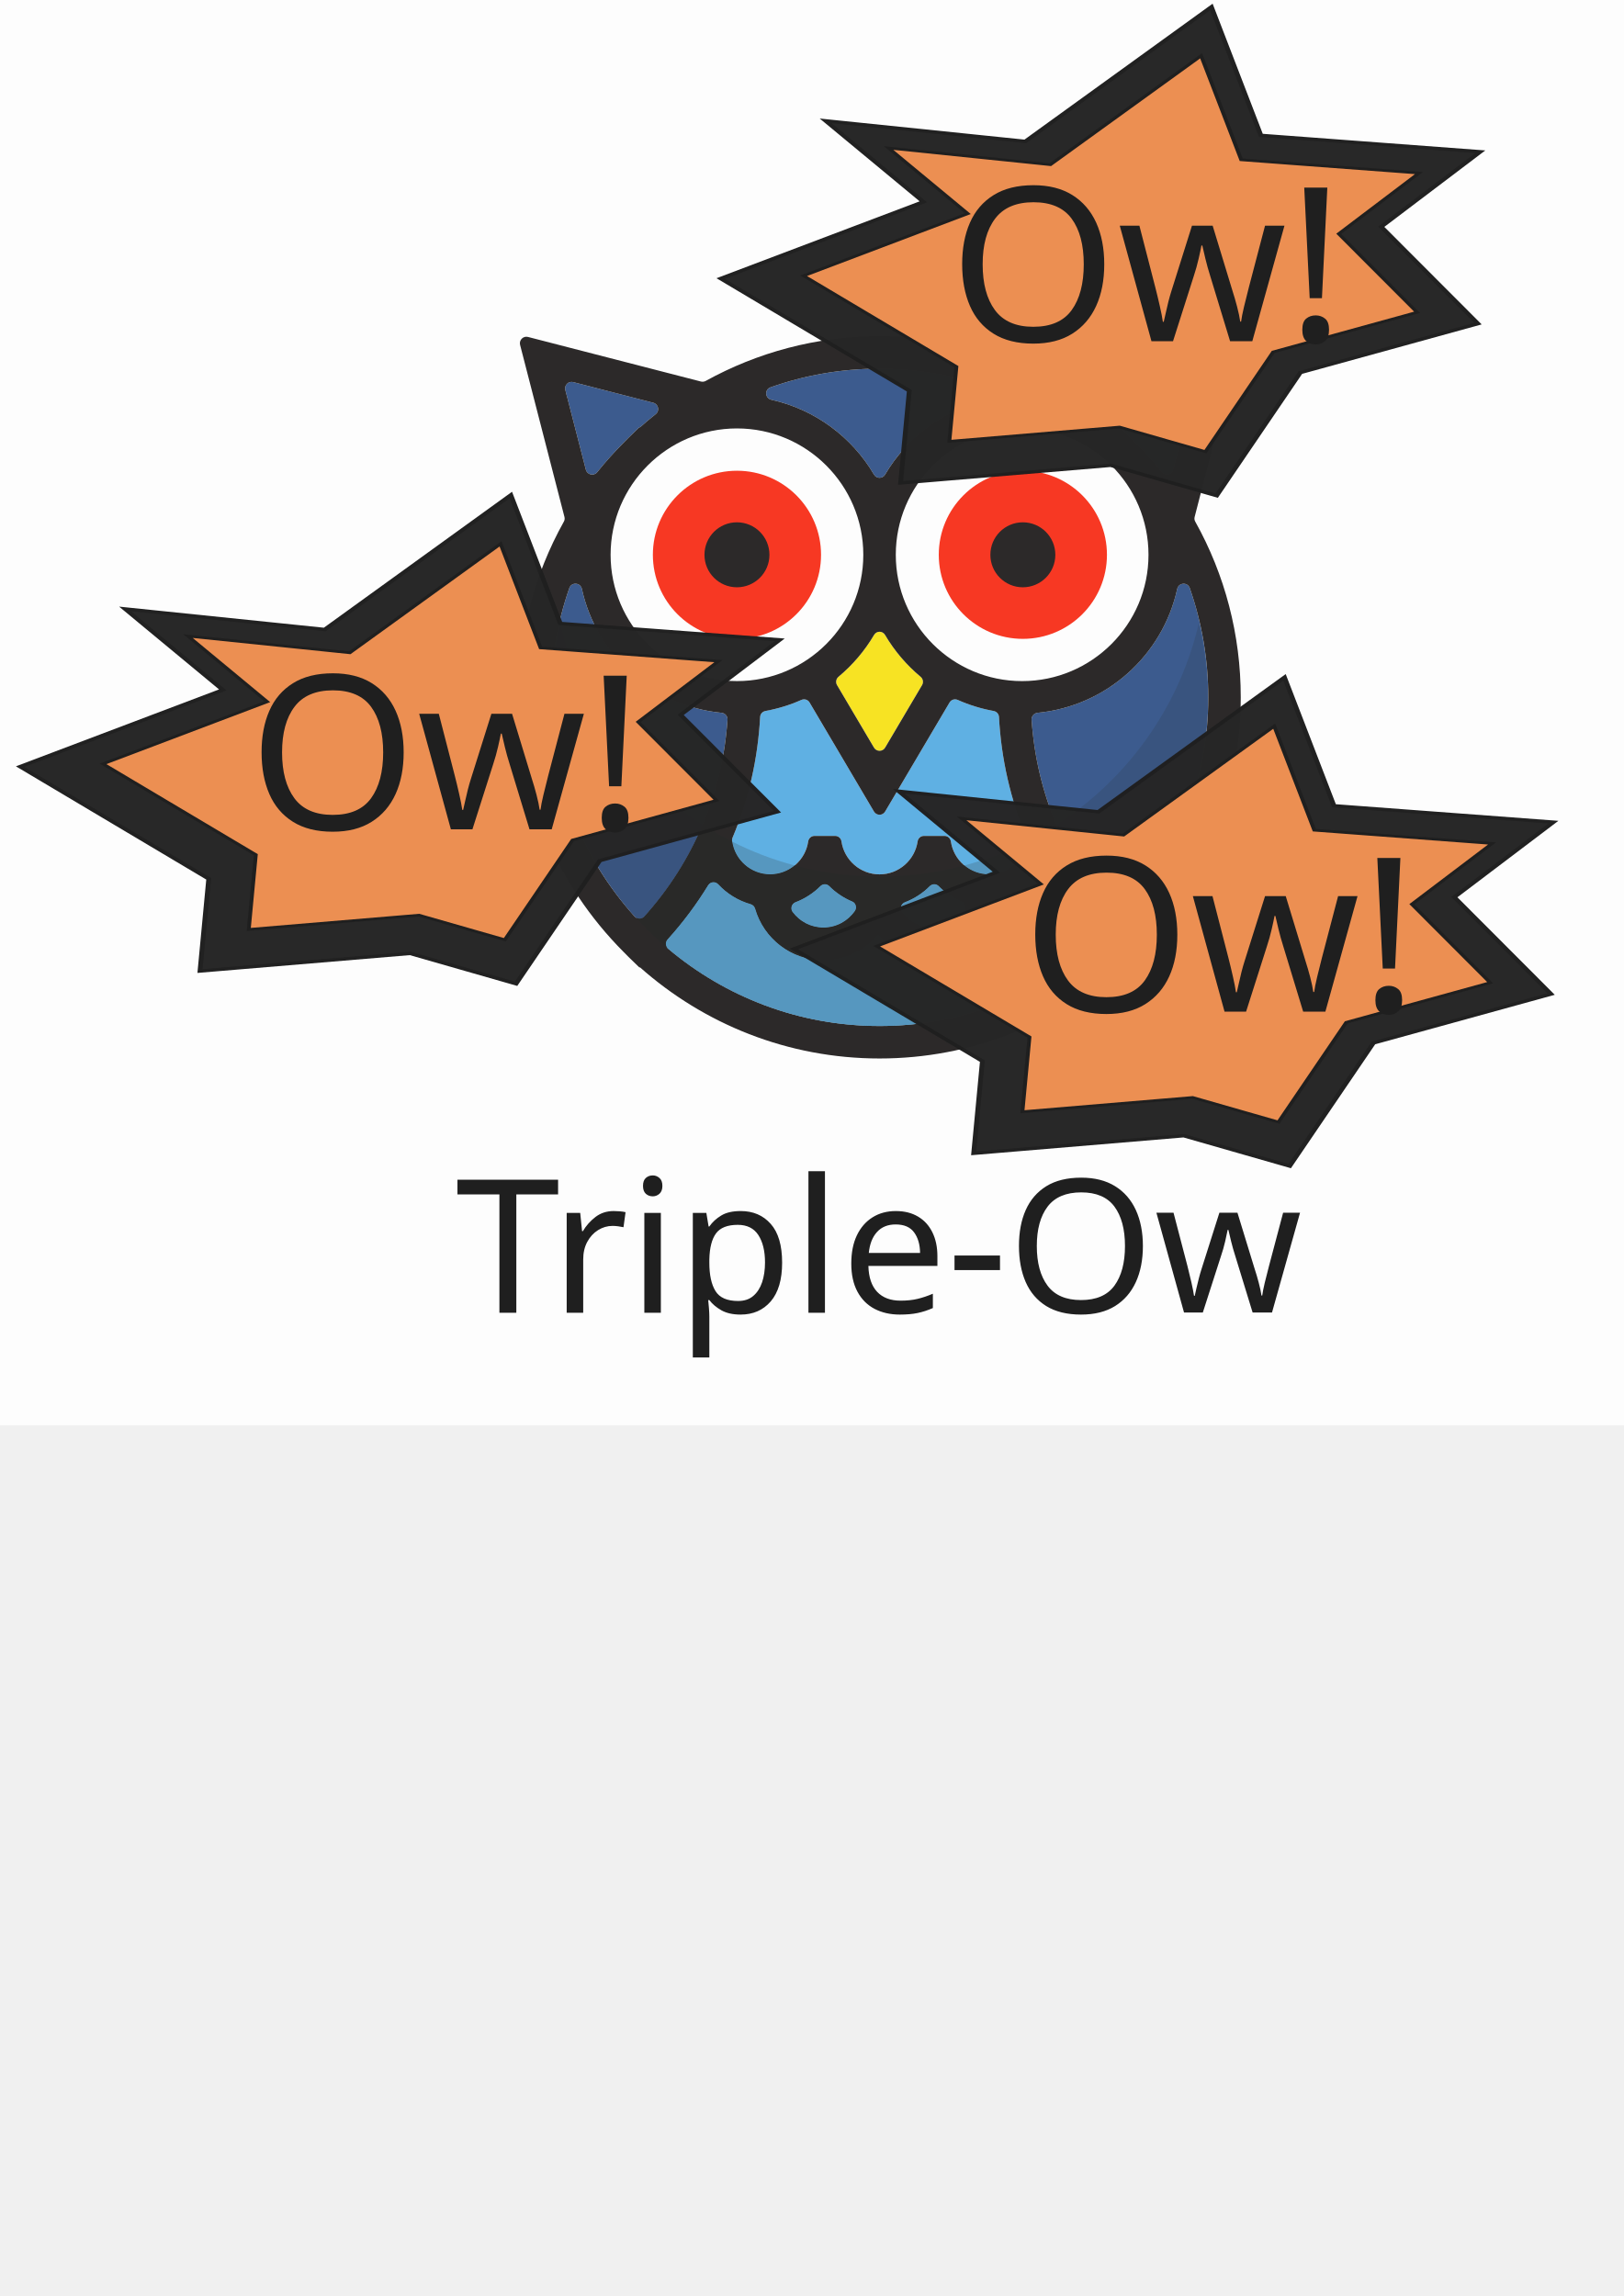
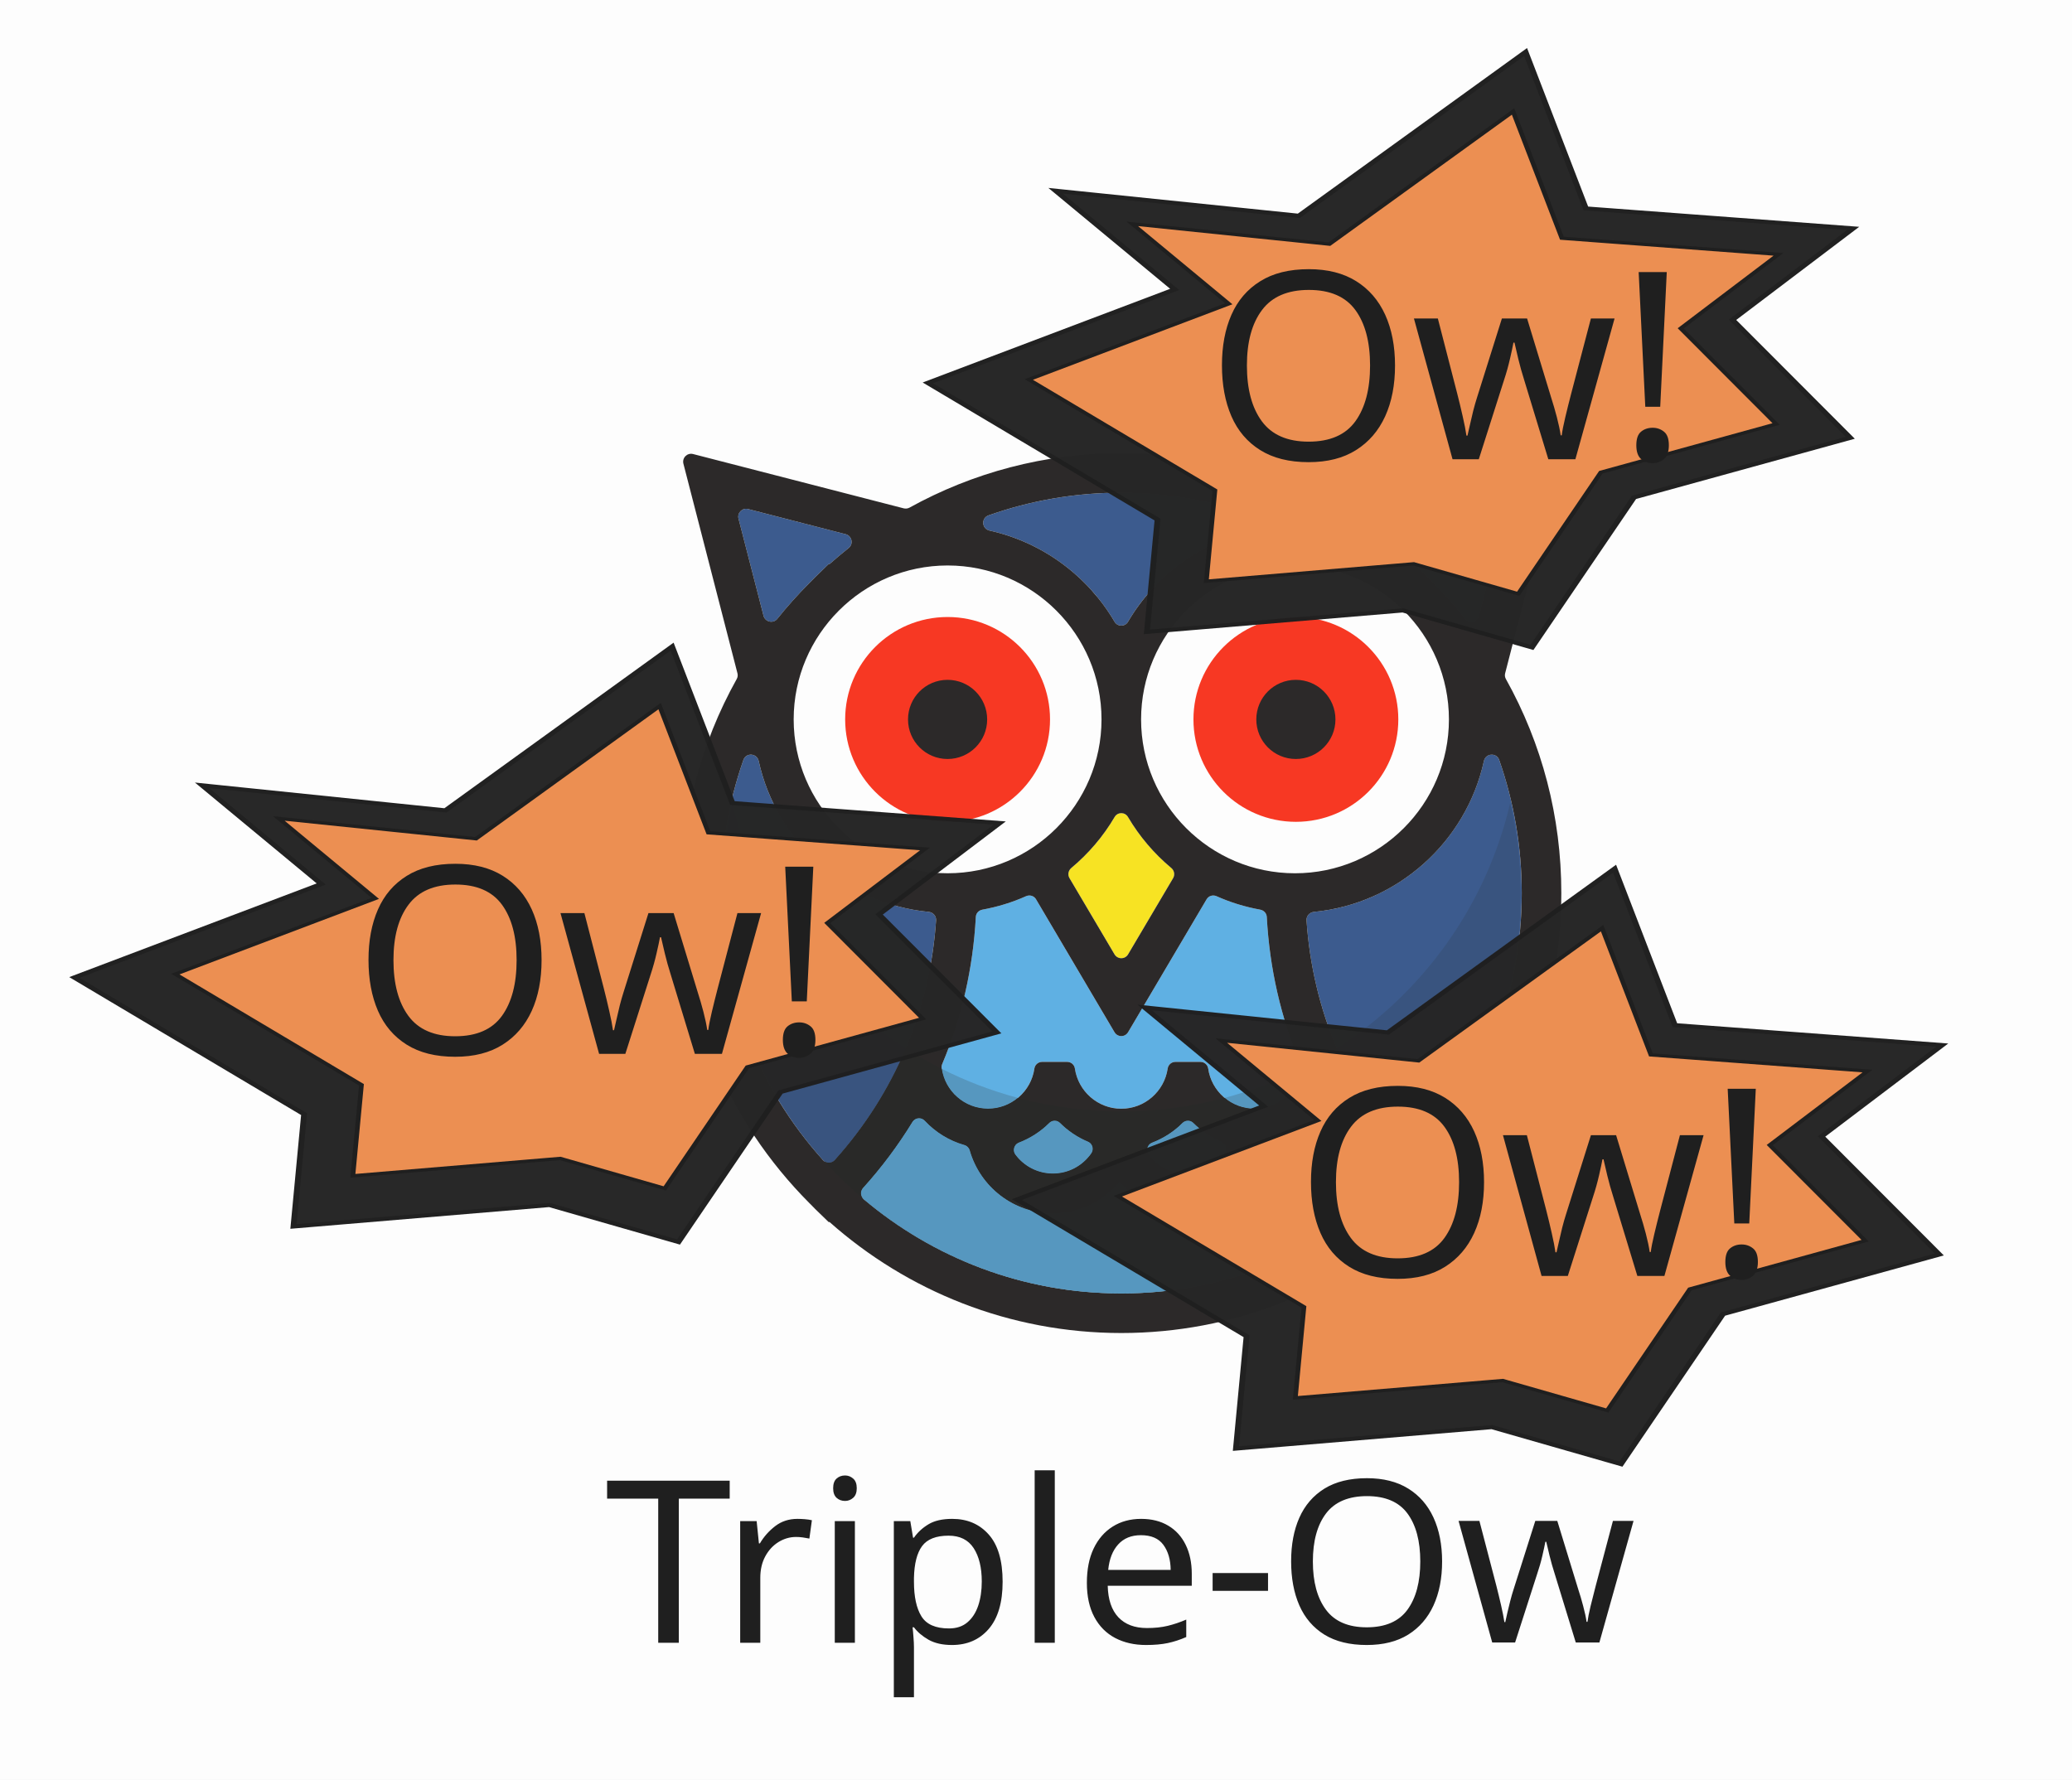
- <svg xmlns="http://www.w3.org/2000/svg" width="210mm" height="297mm" viewBox="0 0 210 297" version="1.1" id="svg8">
+ <svg xmlns="http://www.w3.org/2000/svg" width="219.982mm" height="188.988mm" viewBox="0 0 219.982 188.988" version="1.1" id="svg8">
  <defs id="defs2">
    <clipPath id="clip1-3">
      <path d="M 0,0 H 129 V 128.52 H 0 Z m 0,0" id="path7-6" />
    </clipPath>
    <clipPath id="clip1-3-0">
      <path d="M 0,0 H 129 V 128.52 H 0 Z m 0,0" id="path7-6-5" />
    </clipPath>
  </defs>
-   <g id="layer1" style="opacity:0.87">
+   <g id="layer1" style="opacity:0.87" transform="translate(5.291666,4.625)">
    <rect style="opacity:0.99;fill:#ffffff;fill-opacity:1;stroke:none;stroke-width:1.4;stroke-miterlimit:4;stroke-dasharray:none;stroke-opacity:1" id="rect5505" width="219.982" height="188.988" x="-5.292" y="-4.625" />
    <g id="g5503" transform="matrix(0.5487595,0,0,0.5487595,54.44268,13.07414)">
      <path style="fill:#f8e105;fill-opacity:1;fill-rule:nonzero;stroke:none;stroke-width:1.325" d="m 106.783,125.852 c 0.585,-1.014 2.023,-1.014 2.603,0 2.205,3.736 5.04,7.074 8.363,9.843 0.58,0.476 0.75,1.304 0.367,1.961 l -8.715,14.749 c -0.595,1.009 -2.034,1.009 -2.634,0 l -8.715,-14.749 c -0.383,-0.657 -0.212,-1.485 0.367,-1.961 3.312,-2.769 6.158,-6.091 8.363,-9.843" id="path13-3" />
      <path style="fill:#21457f;fill-opacity:1;fill-rule:nonzero;stroke:none;stroke-width:1.325" d="M 106.783,88.054 C 101.592,79.22 92.878,72.695 82.6,70.412 c -1.532,-0.336 -1.666,-2.432 -0.197,-2.939 8.042,-2.851 16.679,-4.394 25.683,-4.394 9.004,0 17.641,1.542 25.678,4.394 1.47,0.507 1.335,2.603 -0.197,2.939 -10.277,2.282 -18.992,8.808 -24.183,17.641 -0.58,0.999 -2.018,0.999 -2.603,0" id="path15-5" />
      <path style="fill:#21457f;fill-opacity:1;fill-rule:nonzero;stroke:none;stroke-width:1.325" d="m 54.759,71.116 c 1.211,0.321 1.563,1.884 0.585,2.665 -1.289,1.025 -2.525,2.07 -3.752,3.157 l -0.078,-0.093 -2.665,2.587 c -0.305,0.29 -0.58,0.6 -0.869,0.89 l -0.202,0.197 c -2.22,2.22 -4.306,4.549 -6.246,6.971 -0.781,0.978 -2.36,0.611 -2.665,-0.6 L 34.028,68.115 c -0.295,-1.118 0.735,-2.158 1.853,-1.868 l 18.878,4.87" id="path17-6" />
      <path style="fill:#21457f;fill-opacity:1;fill-rule:nonzero;stroke:none;stroke-width:1.325" d="m 180.293,66.247 c 1.113,-0.29 2.142,0.75 1.847,1.868 l -4.839,18.775 c -0.305,1.211 -1.879,1.578 -2.665,0.6 -1.941,-2.406 -4.026,-4.735 -6.246,-6.971 l -0.197,-0.197 c -0.295,-0.29 -0.569,-0.6 -0.875,-0.89 l -2.665,-2.587 -0.078,0.093 c -1.226,-1.087 -2.463,-2.132 -3.752,-3.157 -0.978,-0.781 -0.626,-2.344 0.585,-2.665 l 18.883,-4.87" id="path19-2" />
      <path style="fill:#ffffff;fill-opacity:1;fill-rule:nonzero;stroke:none;stroke-width:1.325" d="m 141.683,77.166 c 16.42,0 29.787,13.372 29.787,29.787 0,16.415 -13.367,29.771 -29.787,29.771 -16.415,0 -29.772,-13.357 -29.772,-29.771 0,-16.415 13.357,-29.787 29.772,-29.787" id="path21-9" />
      <path style="fill:#ffffff;fill-opacity:1;fill-rule:nonzero;stroke:none;stroke-width:1.325" d="m 74.486,77.166 c 16.415,0 29.772,13.372 29.772,29.787 0,16.415 -13.357,29.771 -29.772,29.771 -16.415,0 -29.787,-13.357 -29.787,-29.771 0,-16.415 13.372,-29.787 29.787,-29.787" id="path23-1" />
      <path style="fill:#21457f;fill-opacity:1;fill-rule:nonzero;stroke:none;stroke-width:1.325" d="m 70.827,144.197 c 0.828,0.078 1.47,0.781 1.423,1.625 -1.164,17.315 -7.98,33.477 -19.587,46.399 -0.611,0.673 -1.687,0.673 -2.298,0 C 37.578,177.995 30.613,159.846 30.613,140.554 c 0,-8.932 1.501,-17.6 4.362,-25.761 0.523,-1.47 2.619,-1.314 2.955,0.202 3.431,15.634 16.663,27.624 32.897,29.202" id="path25-2" />
      <path style="fill:#4aa6e1;fill-opacity:1;fill-rule:nonzero;stroke:none;stroke-width:1.325" d="m 96.246,185.022 c 1.547,1.532 3.369,2.774 5.392,3.617 0.916,0.383 1.206,1.501 0.642,2.313 -1.64,2.339 -4.347,3.886 -7.426,3.886 -2.97,0 -5.62,-1.439 -7.276,-3.674 -0.595,-0.812 -0.259,-1.977 0.688,-2.344 2.22,-0.859 4.212,-2.142 5.868,-3.798 0.58,-0.58 1.532,-0.595 2.111,0" id="path27-7" />
      <path style="fill:#4aa6e1;fill-opacity:1;fill-rule:nonzero;stroke:none;stroke-width:1.325" d="m 119.906,185.022 c 0.6,-0.58 1.547,-0.595 2.127,0 1.532,1.532 3.359,2.774 5.392,3.617 0.906,0.383 1.211,1.501 0.642,2.313 -1.635,2.339 -4.362,3.886 -7.426,3.886 -2.986,0 -5.62,-1.439 -7.276,-3.674 -0.611,-0.812 -0.259,-1.977 0.693,-2.344 2.22,-0.859 4.212,-2.142 5.848,-3.798" id="path29-0" />
      <path style="fill:#4aa6e1;fill-opacity:1;fill-rule:nonzero;stroke:none;stroke-width:1.325" d="m 142.847,174.398 c -0.58,4.44 -4.378,7.887 -8.989,7.887 -4.549,0 -8.332,-3.384 -8.958,-7.768 -0.109,-0.75 -0.75,-1.299 -1.501,-1.299 h -4.839 c -0.766,0 -1.397,0.549 -1.501,1.299 -0.647,4.383 -4.425,7.768 -8.973,7.768 -4.549,0 -8.332,-3.384 -8.979,-7.768 -0.104,-0.75 -0.735,-1.299 -1.501,-1.299 h -4.839 c -0.75,0 -1.392,0.549 -1.501,1.299 -0.626,4.383 -4.409,7.768 -8.973,7.768 -4.595,0 -8.389,-3.447 -8.973,-7.887 -0.031,-0.264 0.016,-0.538 0.124,-0.781 3.767,-8.932 5.956,-18.516 6.495,-28.426 0.026,-0.719 0.549,-1.283 1.252,-1.423 2.955,-0.538 5.791,-1.408 8.456,-2.603 0.719,-0.321 1.547,-0.078 1.941,0.595 l 15.178,25.714 c 0.6,1.009 2.039,1.009 2.634,0 l 15.178,-25.699 c 0.398,-0.688 1.221,-0.931 1.941,-0.611 2.665,1.195 5.501,2.065 8.456,2.603 0.704,0.14 1.226,0.704 1.258,1.423 0.533,9.91 2.727,19.494 6.489,28.426 0.109,0.243 0.155,0.517 0.124,0.781" id="path31-9" />
      <path style="fill:#4aa6e1;fill-opacity:1;fill-rule:nonzero;stroke:none;stroke-width:1.325" d="m 70.092,184.608 c 2.049,2.194 4.668,3.829 7.623,4.673 0.523,0.15 0.921,0.549 1.076,1.087 2.003,6.981 8.435,12.13 16.063,12.13 5.19,0 9.832,-2.375 12.896,-6.096 3.058,3.721 7.7,6.096 12.891,6.096 7.55,0 13.952,-5.056 16.006,-11.959 0.166,-0.538 0.58,-0.952 1.133,-1.076 3.245,-0.776 6.106,-2.51 8.301,-4.87 0.704,-0.75 1.894,-0.626 2.432,0.248 2.758,4.502 5.941,8.772 9.543,12.756 0.58,0.642 0.533,1.635 -0.124,2.189 -13.476,11.38 -30.874,18.237 -49.845,18.237 -18.977,0 -36.375,-6.857 -49.85,-18.237 -0.657,-0.554 -0.704,-1.547 -0.124,-2.189 3.602,-3.985 6.784,-8.254 9.543,-12.756 0.538,-0.875 1.728,-0.999 2.437,-0.233" id="path33-3" />
      <path style="fill:#21457f;fill-opacity:1;fill-rule:nonzero;stroke:none;stroke-width:1.325" d="m 163.505,192.22 c -11.607,-12.922 -18.423,-29.083 -19.587,-46.399 -0.047,-0.844 0.6,-1.547 1.428,-1.625 16.229,-1.578 29.461,-13.569 32.892,-29.202 0.336,-1.516 2.437,-1.672 2.955,-0.202 2.862,8.161 4.362,16.829 4.362,25.761 0,19.292 -6.965,37.441 -19.753,51.667 -0.611,0.673 -1.687,0.673 -2.298,0" id="path35-6" />
      <g transform="matrix(1.324788,0,0,1.324788,22.95361,55.42057)" style="clip-rule:nonzero" clip-path="url(#clip1-3-0)" id="g37-0">
        <path style="fill:#0f0c0c;fill-opacity:1;fill-rule:nonzero;stroke:none" d="m 24.449,13.859 c 0.738,-0.59 0.473,-1.77 -0.441,-2.012 l -14.25,-3.676 C 8.914,7.953 8.137,8.738 8.359,9.582 l 3.652,14.172 c 0.23,0.914 1.422,1.191 2.012,0.453 1.465,-1.828 3.039,-3.586 4.715,-5.262 l 0.152,-0.148 c 0.219,-0.219 0.426,-0.453 0.656,-0.672 l 2.012,-1.953 0.059,0.07 c 0.926,-0.82 1.859,-1.609 2.832,-2.383 M 37.211,68.238 C 37.246,67.602 36.762,67.07 36.137,67.012 23.883,65.82 13.895,56.77 11.305,44.969 11.051,43.824 9.469,43.707 9.074,44.816 6.914,50.977 5.781,57.52 5.781,64.262 c 0,14.562 5.258,28.262 14.91,39 0.461,0.508 1.273,0.508 1.734,0 C 31.188,93.508 36.332,81.309 37.211,68.238 M 61.371,38.898 c 0,-12.391 -10.082,-22.484 -22.473,-22.484 -12.391,0 -22.484,10.094 -22.484,22.484 0,12.391 10.094,22.473 22.484,22.473 12.391,0 22.473,-10.082 22.473,-22.473 m -1.492,63.406 c 0.426,-0.613 0.207,-1.457 -0.484,-1.746 -1.527,-0.637 -2.902,-1.574 -4.07,-2.73 -0.438,-0.449 -1.156,-0.438 -1.594,0 -1.25,1.25 -2.754,2.219 -4.43,2.867 -0.715,0.277 -0.969,1.156 -0.52,1.77 1.25,1.688 3.25,2.773 5.492,2.773 2.324,0 4.367,-1.168 5.605,-2.934 M 71.832,62.074 c 0.289,-0.496 0.16,-1.121 -0.277,-1.48 -2.508,-2.09 -4.648,-4.609 -6.312,-7.43 -0.438,-0.766 -1.523,-0.766 -1.965,0 -1.664,2.832 -3.812,5.34 -6.312,7.43 -0.438,0.359 -0.566,0.984 -0.277,1.48 l 6.578,11.133 c 0.453,0.762 1.539,0.762 1.988,0 l 6.578,-11.133 m 7.512,40.23 c 0.43,-0.613 0.199,-1.457 -0.484,-1.746 -1.535,-0.637 -2.914,-1.574 -4.07,-2.73 -0.438,-0.449 -1.152,-0.438 -1.605,0 -1.234,1.25 -2.738,2.219 -4.414,2.867 -0.719,0.277 -0.984,1.156 -0.523,1.77 1.25,1.688 3.238,2.773 5.492,2.773 2.312,0 4.371,-1.168 5.605,-2.934 M 83.496,11.316 C 84.652,11.062 84.754,9.48 83.645,9.098 77.578,6.945 71.059,5.781 64.262,5.781 c -6.797,0 -13.316,1.164 -19.387,3.316 -1.109,0.383 -1.008,1.965 0.148,2.219 7.758,1.723 14.336,6.648 18.254,13.316 0.441,0.754 1.527,0.754 1.965,0 3.918,-6.668 10.496,-11.594 18.254,-13.316 M 90.5,89.809 C 90.523,89.609 90.488,89.402 90.406,89.219 87.566,82.477 85.91,75.242 85.508,67.762 85.484,67.219 85.09,66.793 84.559,66.688 82.328,66.281 80.188,65.625 78.176,64.723 77.633,64.48 77.012,64.664 76.711,65.184 L 65.254,84.582 c -0.449,0.762 -1.535,0.762 -1.988,0 L 51.809,65.172 C 51.512,64.664 50.887,64.48 50.344,64.723 48.332,65.625 46.191,66.281 43.961,66.688 c -0.531,0.105 -0.926,0.531 -0.945,1.074 -0.406,7.48 -2.059,14.715 -4.902,21.457 -0.082,0.184 -0.117,0.391 -0.094,0.59 0.441,3.352 3.305,5.953 6.773,5.953 3.445,0 6.301,-2.555 6.773,-5.863 0.082,-0.566 0.566,-0.98 1.133,-0.98 h 3.652 c 0.578,0 1.055,0.414 1.133,0.98 0.488,3.309 3.344,5.863 6.777,5.863 3.434,0 6.285,-2.555 6.773,-5.863 0.078,-0.566 0.555,-0.98 1.133,-0.98 h 3.652 c 0.566,0 1.051,0.414 1.133,0.98 0.473,3.309 3.328,5.863 6.762,5.863 3.48,0 6.348,-2.602 6.785,-5.953 m 11.387,19.164 c 0.496,-0.418 0.531,-1.168 0.094,-1.652 -2.719,-3.008 -5.121,-6.23 -7.203,-9.629 -0.406,-0.66 -1.305,-0.754 -1.836,-0.188 -1.656,1.781 -3.816,3.09 -6.266,3.676 -0.418,0.094 -0.73,0.406 -0.855,0.812 -1.551,5.211 -6.383,9.027 -12.082,9.027 -3.918,0 -7.422,-1.793 -9.73,-4.602 -2.312,2.809 -5.816,4.602 -9.734,4.602 -5.758,0 -10.613,-3.887 -12.125,-9.156 -0.117,-0.406 -0.418,-0.707 -0.812,-0.82 -2.23,-0.637 -4.207,-1.871 -5.754,-3.527 -0.535,-0.578 -1.434,-0.484 -1.84,0.176 -2.082,3.398 -4.484,6.621 -7.203,9.629 -0.438,0.484 -0.402,1.234 0.094,1.652 10.172,8.59 23.305,13.766 37.629,13.766 14.32,0 27.453,-5.176 37.625,-13.766 m 10.219,-70.074 c 0,-12.391 -10.09,-22.484 -22.484,-22.484 -12.391,0 -22.473,10.094 -22.473,22.484 0,12.391 10.082,22.473 22.473,22.473 12.395,0 22.484,-10.082 22.484,-22.473 m 8.055,-29.316 c 0.223,-0.844 -0.555,-1.629 -1.395,-1.41 l -14.254,3.676 c -0.914,0.242 -1.18,1.422 -0.441,2.012 0.973,0.773 1.906,1.562 2.832,2.383 l 0.059,-0.07 2.012,1.953 c 0.23,0.219 0.438,0.453 0.66,0.672 l 0.148,0.148 c 1.676,1.688 3.25,3.445 4.715,5.262 0.594,0.738 1.781,0.461 2.012,-0.453 l 3.652,-14.172 m 2.578,54.68 c 0,-6.742 -1.133,-13.285 -3.293,-19.445 -0.391,-1.109 -1.977,-0.992 -2.23,0.152 -2.59,11.801 -12.578,20.852 -24.828,22.043 -0.625,0.059 -1.113,0.59 -1.078,1.227 0.879,13.07 6.023,25.27 14.785,35.023 0.461,0.508 1.273,0.508 1.734,0 9.652,-10.738 14.91,-24.437 14.91,-39 m 4.059,-64.125 c 0.855,-0.219 1.629,0.559 1.41,1.414 l -7.895,30.621 c -0.07,0.277 -0.035,0.578 0.117,0.832 5.27,9.441 8.09,20.113 8.09,31.258 0,17.141 -6.648,33.176 -18.727,45.301 l -0.16,0.16 c -0.223,0.234 -0.43,0.453 -0.66,0.672 l -2.012,1.953 -0.059,-0.07 c -11.363,10.094 -26.297,16.242 -42.641,16.242 -16.348,0 -31.281,-6.148 -42.645,-16.242 l -0.059,0.07 -2.012,-1.953 c -0.23,-0.219 -0.438,-0.449 -0.656,-0.672 l -0.152,-0.148 C 6.648,97.438 0,81.402 0,64.262 0,53.117 2.82,42.445 8.094,33.004 8.242,32.75 8.277,32.449 8.207,32.172 L 0.312,1.551 C 0.094,0.695 0.867,-0.082 1.723,0.137 l 30.77,7.934 c 0.281,0.066 0.582,0.031 0.836,-0.105 C 42.504,2.891 53.047,0 64.262,0 75.473,0 86.016,2.891 95.195,7.965 95.449,8.102 95.75,8.137 96.027,8.07 L 126.797,0.137" id="path39-6" />
      </g>
      <path style="fill:#cccac7;fill-opacity:1;fill-rule:nonzero;stroke:none;stroke-width:1.325" d="m 122.033,185.022 c -0.015,-0.015 -0.031,-0.031 -0.047,-0.047 0.015,0.015 0.031,0.031 0.047,0.047 m -2.127,0 c 0.011,-0.005 0.015,-0.015 0.026,-0.021 -0.011,0.005 -0.015,0.015 -0.026,0.021 m -23.66,0 c -0.005,-0.005 -0.016,-0.011 -0.021,-0.021 0.005,0.011 0.016,0.015 0.021,0.021 m -2.111,0 c 0.016,-0.015 0.031,-0.031 0.047,-0.041 -0.016,0.011 -0.031,0.026 -0.047,0.041 m 2.08,-0.026 c 0,-0.005 -0.005,-0.005 -0.01,-0.011 0.005,0.005 0.01,0.005 0.01,0.011 m 23.732,-0.011 c 0.29,-0.264 0.662,-0.404 1.03,-0.404 -0.367,0 -0.74,0.14 -1.03,0.404 m -25.766,-0.011 c 0.285,-0.259 0.647,-0.393 1.009,-0.393 -0.362,0 -0.724,0.135 -1.009,0.393 m -26.527,-0.135 c 0.01,-0.015 0.021,-0.031 0.026,-0.041 -0.005,0.011 -0.016,0.026 -0.026,0.041 m 80.848,-0.021 c -0.005,-0.005 -0.011,-0.011 -0.011,-0.015 0,0.005 0.005,0.011 0.011,0.015 m -80.817,-0.026 c 0.295,-0.45 0.776,-0.688 1.268,-0.693 -0.492,0.005 -0.973,0.243 -1.268,0.693 m 2.406,-0.186 c -0.016,-0.011 -0.026,-0.026 -0.041,-0.036 0.016,0.011 0.026,0.026 0.041,0.036 m 75.989,-0.015 c 0.005,-0.005 0.011,-0.011 0.015,-0.015 -0.005,0.005 -0.011,0.011 -0.015,0.015 m -50.875,-0.011 c -0.005,0 -0.005,0 -0.01,0 0.005,0 0.005,0 0.01,0 m 25.782,0 c 0,0 0,0 -0.005,0 0.005,0 0.005,0 0.005,0 m 25.119,-0.021 c 0.31,-0.31 0.704,-0.461 1.092,-0.461 -0.388,0 -0.781,0.15 -1.092,0.461 M 68.959,184.1 c 0,0 0,0 -0.005,0 0.005,0 0.005,0 0.005,0 m 78.25,0 c 0,0 -0.005,0 -0.005,0 0,0 0.005,0 0.005,0" id="path41-2" />
      <path style="fill:#1e3d6e;fill-opacity:1;fill-rule:nonzero;stroke:none;stroke-width:1.325" d="m 51.514,192.728 c -0.29,0 -0.58,-0.083 -0.833,-0.243 -12.353,-13.698 -19.877,-31.836 -19.877,-51.739 0,-6.06 0.724,-11.949 2.044,-17.61 4.626,19.856 16.901,36.768 33.554,47.465 -3.302,7.845 -7.918,15.142 -13.74,21.621 -0.305,0.336 -0.73,0.507 -1.149,0.507" id="path43-6" />
      <path style="fill:#3f8ab8;fill-opacity:1;fill-rule:nonzero;stroke:none;stroke-width:1.325" d="m 94.854,194.839 c -2.97,0 -5.62,-1.439 -7.276,-3.674 -0.202,-0.274 -0.3,-0.595 -0.3,-0.906 0.005,-0.605 0.362,-1.195 0.988,-1.439 2.22,-0.859 4.212,-2.142 5.868,-3.798 0.016,-0.015 0.031,-0.031 0.047,-0.041 0,-0.005 0,-0.005 0,-0.005 0.285,-0.259 0.647,-0.393 1.009,-0.393 0.005,0 0.005,0 0.005,0 0.005,0 0.005,0 0.01,0 0.362,0 0.719,0.135 0.999,0.404 0.005,0.005 0.01,0.005 0.01,0.011 0.005,0 0.005,0.005 0.01,0.005 0.005,0.011 0.016,0.015 0.021,0.021 1.547,1.532 3.369,2.774 5.392,3.617 0.595,0.248 0.931,0.812 0.931,1.397 0,0.31 -0.093,0.631 -0.29,0.916 -1.64,2.339 -4.347,3.886 -7.426,3.886" id="path45-1" />
      <path style="fill:#3f8ab8;fill-opacity:1;fill-rule:nonzero;stroke:none;stroke-width:1.325" d="m 120.641,194.839 c -2.986,0 -5.62,-1.439 -7.276,-3.674 -0.207,-0.274 -0.3,-0.595 -0.3,-0.906 0,-0.605 0.362,-1.195 0.994,-1.439 2.22,-0.859 4.212,-2.142 5.848,-3.798 0.011,-0.005 0.015,-0.015 0.026,-0.021 0.005,-0.005 0.011,-0.011 0.015,-0.015 0.29,-0.264 0.662,-0.404 1.03,-0.404 0.005,0 0.005,0 0.005,0 0.005,0 0.005,0 0.005,0 0.362,0 0.714,0.129 0.999,0.393 0.015,0.015 0.031,0.031 0.047,0.047 1.532,1.532 3.359,2.774 5.392,3.617 0.595,0.248 0.926,0.818 0.931,1.408 0,0.31 -0.093,0.626 -0.29,0.906 -1.635,2.339 -4.362,3.886 -7.426,3.886" id="path47-8" />
      <path style="fill:#3f8ab8;fill-opacity:1;fill-rule:nonzero;stroke:none;stroke-width:1.325" d="m 133.858,182.285 c -2.194,0 -4.207,-0.787 -5.775,-2.096 5.144,-1.371 10.081,-3.271 14.738,-5.62 -0.657,4.357 -4.414,7.716 -8.963,7.716 m -51.563,0 c -4.533,0 -8.29,-3.359 -8.947,-7.716 4.657,2.349 9.594,4.243 14.738,5.62 -1.573,1.309 -3.591,2.096 -5.791,2.096" id="path49-7" />
      <path style="fill:#3f8ab8;fill-opacity:1;fill-rule:nonzero;stroke:none;stroke-width:1.325" d="m 108.087,218.023 c -18.977,0 -36.375,-6.857 -49.85,-18.237 -0.352,-0.295 -0.528,-0.719 -0.528,-1.144 0,-0.373 0.135,-0.745 0.404,-1.045 3.602,-3.985 6.784,-8.254 9.543,-12.756 0.01,-0.015 0.021,-0.031 0.026,-0.041 0,-0.005 0.005,-0.005 0.005,-0.005 0.295,-0.45 0.776,-0.688 1.268,-0.693 0.005,0 0.005,0 0.005,0 0.393,0.005 0.787,0.155 1.092,0.471 0.016,0.011 0.026,0.026 0.041,0.036 2.049,2.194 4.668,3.829 7.623,4.673 0.523,0.15 0.921,0.549 1.076,1.087 2.003,6.981 8.435,12.13 16.063,12.13 5.19,0 9.832,-2.375 12.896,-6.096 3.058,3.721 7.7,6.096 12.891,6.096 7.55,0 13.952,-5.056 16.006,-11.959 0.166,-0.538 0.58,-0.952 1.133,-1.076 3.245,-0.776 6.106,-2.51 8.301,-4.87 0.005,-0.005 0.011,-0.011 0.015,-0.015 0.005,-0.005 0.005,-0.011 0.011,-0.015 0.31,-0.311 0.704,-0.461 1.092,-0.461 0,0 0.005,0 0.005,0 0,0 0.005,0 0.005,0 0.497,0 0.983,0.243 1.283,0.704 0,0.005 0.005,0.011 0.011,0.015 0.005,0.005 0.005,0.015 0.011,0.021 2.758,4.502 5.941,8.772 9.543,12.756 0.269,0.3 0.404,0.673 0.404,1.045 0,0.424 -0.176,0.849 -0.528,1.144 -13.476,11.38 -30.874,18.237 -49.845,18.237" id="path51-9" />
      <path style="fill:#1e3d6e;fill-opacity:1;fill-rule:nonzero;stroke:none;stroke-width:1.325" d="m 164.654,192.728 c -0.419,0 -0.844,-0.171 -1.149,-0.507 -5.822,-6.479 -10.438,-13.776 -13.739,-21.621 16.653,-10.697 28.928,-27.608 33.554,-47.465 1.32,5.661 2.044,11.55 2.044,17.61 0,19.903 -7.524,38.041 -19.877,51.739 -0.254,0.16 -0.543,0.243 -0.833,0.243" id="path53-2" />
      <path style="fill:#0c0c0a;fill-opacity:1;fill-rule:nonzero;stroke:none;stroke-width:1.325" d="m 108.087,218.023 c -22.78,0 -43.263,-9.853 -57.406,-25.538 0.254,0.16 0.543,0.243 0.833,0.243 0.419,0 0.844,-0.171 1.149,-0.507 5.822,-6.479 10.438,-13.776 13.74,-21.621 2.236,1.439 4.554,2.763 6.945,3.969 0.657,4.357 4.414,7.716 8.947,7.716 2.199,0 4.218,-0.787 5.791,-2.096 6.381,1.708 13.082,2.613 20.001,2.613 6.914,0 13.615,-0.906 19.996,-2.613 1.568,1.309 3.581,2.096 5.775,2.096 4.549,0 8.306,-3.359 8.963,-7.716 2.391,-1.206 4.709,-2.531 6.945,-3.969 3.302,7.845 7.918,15.142 13.739,21.621 0.305,0.336 0.73,0.507 1.149,0.507 0.29,0 0.58,-0.083 0.833,-0.243 -14.143,15.685 -34.62,25.538 -57.401,25.538 M 57.709,198.643 c 0,0.424 0.176,0.849 0.528,1.144 13.476,11.38 30.874,18.237 49.85,18.237 18.971,0 36.37,-6.857 49.845,-18.237 0.352,-0.295 0.528,-0.719 0.528,-1.144 0,-0.373 -0.135,-0.745 -0.404,-1.045 -3.602,-3.985 -6.784,-8.254 -9.543,-12.756 -0.005,-0.005 -0.005,-0.015 -0.011,-0.021 -0.005,-0.005 -0.011,-0.011 -0.011,-0.015 -0.3,-0.461 -0.787,-0.704 -1.283,-0.704 0,0 -0.005,0 -0.005,0 0,0 -0.005,0 -0.005,0 -0.388,0 -0.781,0.15 -1.092,0.461 -0.005,0.005 -0.005,0.011 -0.011,0.015 -0.005,0.005 -0.011,0.011 -0.015,0.015 -2.194,2.36 -5.056,4.093 -8.301,4.87 -0.554,0.124 -0.968,0.538 -1.133,1.076 -2.054,6.903 -8.456,11.959 -16.006,11.959 -5.19,0 -9.832,-2.375 -12.891,-6.096 -3.064,3.721 -7.706,6.096 -12.896,6.096 -7.628,0 -14.06,-5.149 -16.063,-12.13 -0.155,-0.538 -0.554,-0.937 -1.076,-1.087 -2.955,-0.844 -5.573,-2.479 -7.623,-4.673 -0.016,-0.011 -0.026,-0.026 -0.041,-0.036 -0.305,-0.316 -0.699,-0.466 -1.092,-0.471 0,0 0,0 -0.005,0 -0.492,0.005 -0.973,0.243 -1.268,0.693 0,0 -0.005,0 -0.005,0.005 -0.005,0.011 -0.016,0.026 -0.026,0.041 -2.758,4.502 -5.941,8.772 -9.543,12.756 -0.269,0.3 -0.404,0.673 -0.404,1.045 m 55.356,-8.383 c 0,0.31 0.093,0.631 0.3,0.906 1.656,2.236 4.29,3.674 7.276,3.674 3.064,0 5.791,-1.547 7.426,-3.886 0.197,-0.279 0.29,-0.595 0.29,-0.906 -0.005,-0.59 -0.336,-1.159 -0.931,-1.408 -2.034,-0.844 -3.861,-2.086 -5.392,-3.617 -0.015,-0.015 -0.031,-0.031 -0.047,-0.047 -0.285,-0.264 -0.637,-0.393 -0.999,-0.393 0,0 0,0 -0.005,0 0,0 0,0 -0.005,0 -0.367,0 -0.74,0.14 -1.03,0.404 -0.005,0.005 -0.011,0.011 -0.015,0.015 -0.011,0.005 -0.015,0.015 -0.026,0.021 -1.635,1.656 -3.628,2.939 -5.848,3.798 -0.631,0.243 -0.994,0.833 -0.994,1.439 m -25.787,0 c 0,0.311 0.098,0.631 0.3,0.906 1.656,2.236 4.306,3.674 7.276,3.674 3.079,0 5.786,-1.547 7.426,-3.886 0.197,-0.285 0.29,-0.605 0.29,-0.916 0,-0.585 -0.336,-1.149 -0.931,-1.397 -2.023,-0.844 -3.845,-2.086 -5.392,-3.617 -0.005,-0.005 -0.016,-0.011 -0.021,-0.021 -0.005,0 -0.005,-0.005 -0.01,-0.005 0,-0.005 -0.005,-0.005 -0.01,-0.011 -0.279,-0.269 -0.637,-0.404 -0.999,-0.404 -0.005,0 -0.005,0 -0.01,0 0,0 0,0 -0.005,0 -0.362,0 -0.724,0.135 -1.009,0.393 0,0 0,0 0,0.005 -0.016,0.011 -0.031,0.026 -0.047,0.041 -1.656,1.656 -3.648,2.939 -5.868,3.798 -0.626,0.243 -0.983,0.833 -0.988,1.439" id="path55-0" />
      <path style="fill:#f81d05;fill-opacity:1;fill-rule:nonzero;stroke:none;stroke-width:1.325" d="m 94.296,106.953 c 0,-10.945 -8.875,-19.815 -19.815,-19.815 -10.945,0 -19.82,8.87 -19.82,19.815 0,10.945 8.875,19.815 19.82,19.815 10.94,0 19.815,-8.87 19.815,-19.815" id="path57-2" />
      <path style="fill:#0f0c0c;fill-opacity:1;fill-rule:nonzero;stroke:none;stroke-width:1.325" d="m 74.47,99.294 c 4.233,0 7.664,3.431 7.664,7.664 0,4.223 -3.431,7.654 -7.664,7.654 -4.233,0 -7.649,-3.431 -7.649,-7.654 0,-4.233 3.415,-7.664 7.649,-7.664" id="path59-3" />
      <path style="fill:#f81d05;fill-opacity:1;fill-rule:nonzero;stroke:none;stroke-width:1.325" d="m 161.679,106.953 c 0,-10.945 -8.875,-19.815 -19.82,-19.815 -10.945,0 -19.815,8.87 -19.815,19.815 0,10.945 8.87,19.815 19.815,19.815 10.945,0 19.82,-8.87 19.82,-19.815" id="path61-7" />
      <path style="fill:#0f0c0c;fill-opacity:1;fill-rule:nonzero;stroke:none;stroke-width:1.325" d="m 141.853,99.294 c 4.233,0 7.664,3.431 7.664,7.664 0,4.223 -3.431,7.654 -7.664,7.654 -4.233,0 -7.649,-3.431 -7.649,-7.654 0,-4.233 3.415,-7.664 7.649,-7.664" id="path63-5" />
      <g transform="translate(-29.53988,-59.89363)" id="g4605">
        <g id="g4582" transform="matrix(0.7954086,0,0,0.5594935,151.9335,196.9198)">
          <path id="path882" d="m -268.229,38.622 -52.633,20.615 -24.805,51.88 -31.395,-12.793 -62.269,7.422 2.583,-38.855 -55.885,-47.264 60.051,-32.323 -28.979,-34.135 59.192,8.668 55.148,-56.647 14.662,54.108 65.024,6.902 -29.352,31.605 z" style="opacity:0.99;fill:#080808;fill-opacity:1;stroke:#000000;stroke-width:1.4;stroke-miterlimit:4;stroke-dasharray:none;stroke-opacity:1" transform="translate(219.9821,15.875)" />
          <path style="fill:#eb813b;fill-opacity:1;stroke:#000000;stroke-width:1.134;stroke-miterlimit:4;stroke-dasharray:none;stroke-opacity:1" d="m -66.303,49.721 -42.633,16.698 -20.092,42.023 -25.43,-10.362 -50.438,6.012 2.092,-31.473 -45.267,-38.284 48.641,-26.182 -23.473,-27.649 47.945,7.021 44.669,-45.884 11.876,43.828 52.67,5.591 -23.776,25.6 z" id="path4578" />
        </g>
        <text xml:space="preserve" style="font-style:normal;font-weight:normal;font-size:10.583px;line-height:1.25;font-family:sans-serif;letter-spacing:0px;word-spacing:0px;fill:#000000;fill-opacity:1;stroke:none;stroke-width:0.265" x="-11.112" y="231.61" id="text4598">
          <tspan id="tspan4596" x="-11.112" y="231.61" style="font-style:normal;font-variant:normal;font-weight:normal;font-stretch:normal;font-size:50.8px;font-family:Acme;-inkscape-font-specification:Acme;stroke-width:0.265">Ow!</tspan>
        </text>
      </g>
      <g transform="translate(152.8014,-16.92032)" id="g4617">
        <g transform="matrix(0.7954086,0,0,0.5594935,151.9335,196.9198)" id="g4611">
          <path transform="translate(219.9821,15.875)" style="opacity:0.99;fill:#080808;fill-opacity:1;stroke:#000000;stroke-width:1.4;stroke-miterlimit:4;stroke-dasharray:none;stroke-opacity:1" d="m -268.229,38.622 -52.633,20.615 -24.805,51.88 -31.395,-12.793 -62.269,7.422 2.583,-38.855 -55.885,-47.264 60.051,-32.323 -28.979,-34.135 59.192,8.668 55.148,-56.647 14.662,54.108 65.024,6.902 -29.352,31.605 z" id="path4607" />
          <path id="path4609" d="m -66.303,49.721 -42.633,16.698 -20.092,42.023 -25.43,-10.362 -50.438,6.012 2.092,-31.473 -45.267,-38.284 48.641,-26.182 -23.473,-27.649 47.945,7.021 44.669,-45.884 11.876,43.828 52.67,5.591 -23.776,25.6 z" style="fill:#eb813b;fill-opacity:1;stroke:#000000;stroke-width:1.134;stroke-miterlimit:4;stroke-dasharray:none;stroke-opacity:1" />
        </g>
        <text id="text4615" y="231.61" x="-11.112" style="font-style:normal;font-weight:normal;font-size:10.583px;line-height:1.25;font-family:sans-serif;letter-spacing:0px;word-spacing:0px;fill:#000000;fill-opacity:1;stroke:none;stroke-width:0.265" xml:space="preserve">
          <tspan style="font-style:normal;font-variant:normal;font-weight:normal;font-stretch:normal;font-size:50.8px;font-family:Acme;-inkscape-font-specification:Acme;stroke-width:0.265" y="231.61" x="-11.112" id="tspan4613">Ow!</tspan>
        </text>
      </g>
      <g id="g4629" transform="translate(135.5779,-174.9499)">
        <g id="g4623" transform="matrix(0.7954086,0,0,0.5594935,151.9335,196.9198)">
          <path id="path4619" d="m -268.229,38.622 -52.633,20.615 -24.805,51.88 -31.395,-12.793 -62.269,7.422 2.583,-38.855 -55.885,-47.264 60.051,-32.323 -28.979,-34.135 59.192,8.668 55.148,-56.647 14.662,54.108 65.024,6.902 -29.352,31.605 z" style="opacity:0.99;fill:#080808;fill-opacity:1;stroke:#000000;stroke-width:1.4;stroke-miterlimit:4;stroke-dasharray:none;stroke-opacity:1" transform="translate(219.9821,15.875)" />
          <path style="fill:#eb813b;fill-opacity:1;stroke:#000000;stroke-width:1.134;stroke-miterlimit:4;stroke-dasharray:none;stroke-opacity:1" d="m -66.303,49.721 -42.633,16.698 -20.092,42.023 -25.43,-10.362 -50.438,6.012 2.092,-31.473 -45.267,-38.284 48.641,-26.182 -23.473,-27.649 47.945,7.021 44.669,-45.884 11.876,43.828 52.67,5.591 -23.776,25.6 z" id="path4621" />
        </g>
        <text xml:space="preserve" style="font-style:normal;font-weight:normal;font-size:10.583px;line-height:1.25;font-family:sans-serif;letter-spacing:0px;word-spacing:0px;fill:#000000;fill-opacity:1;stroke:none;stroke-width:0.265" x="-11.112" y="231.61" id="text4627">
          <tspan id="tspan4625" x="-11.112" y="231.61" style="font-style:normal;font-variant:normal;font-weight:normal;font-stretch:normal;font-size:50.8px;font-family:Acme;-inkscape-font-specification:Acme;stroke-width:0.265">Ow!</tspan>
        </text>
      </g>
      <text transform="scale(1.004514,0.9955061)" id="text5455" y="286.906" x="8.128" style="font-style:normal;font-weight:normal;font-size:9.189px;line-height:1.25;font-family:sans-serif;letter-spacing:0px;word-spacing:0px;fill:#000000;fill-opacity:1;stroke:none;stroke-width:0.23" xml:space="preserve">
        <tspan style="font-style:normal;font-variant:normal;font-weight:normal;font-stretch:normal;font-size:44.105px;font-family:Acme;-inkscape-font-specification:Acme;stroke-width:0.23" y="286.906" x="8.128" id="tspan5453">Triple-Ow</tspan>
      </text>
    </g>
  </g>
</svg>
